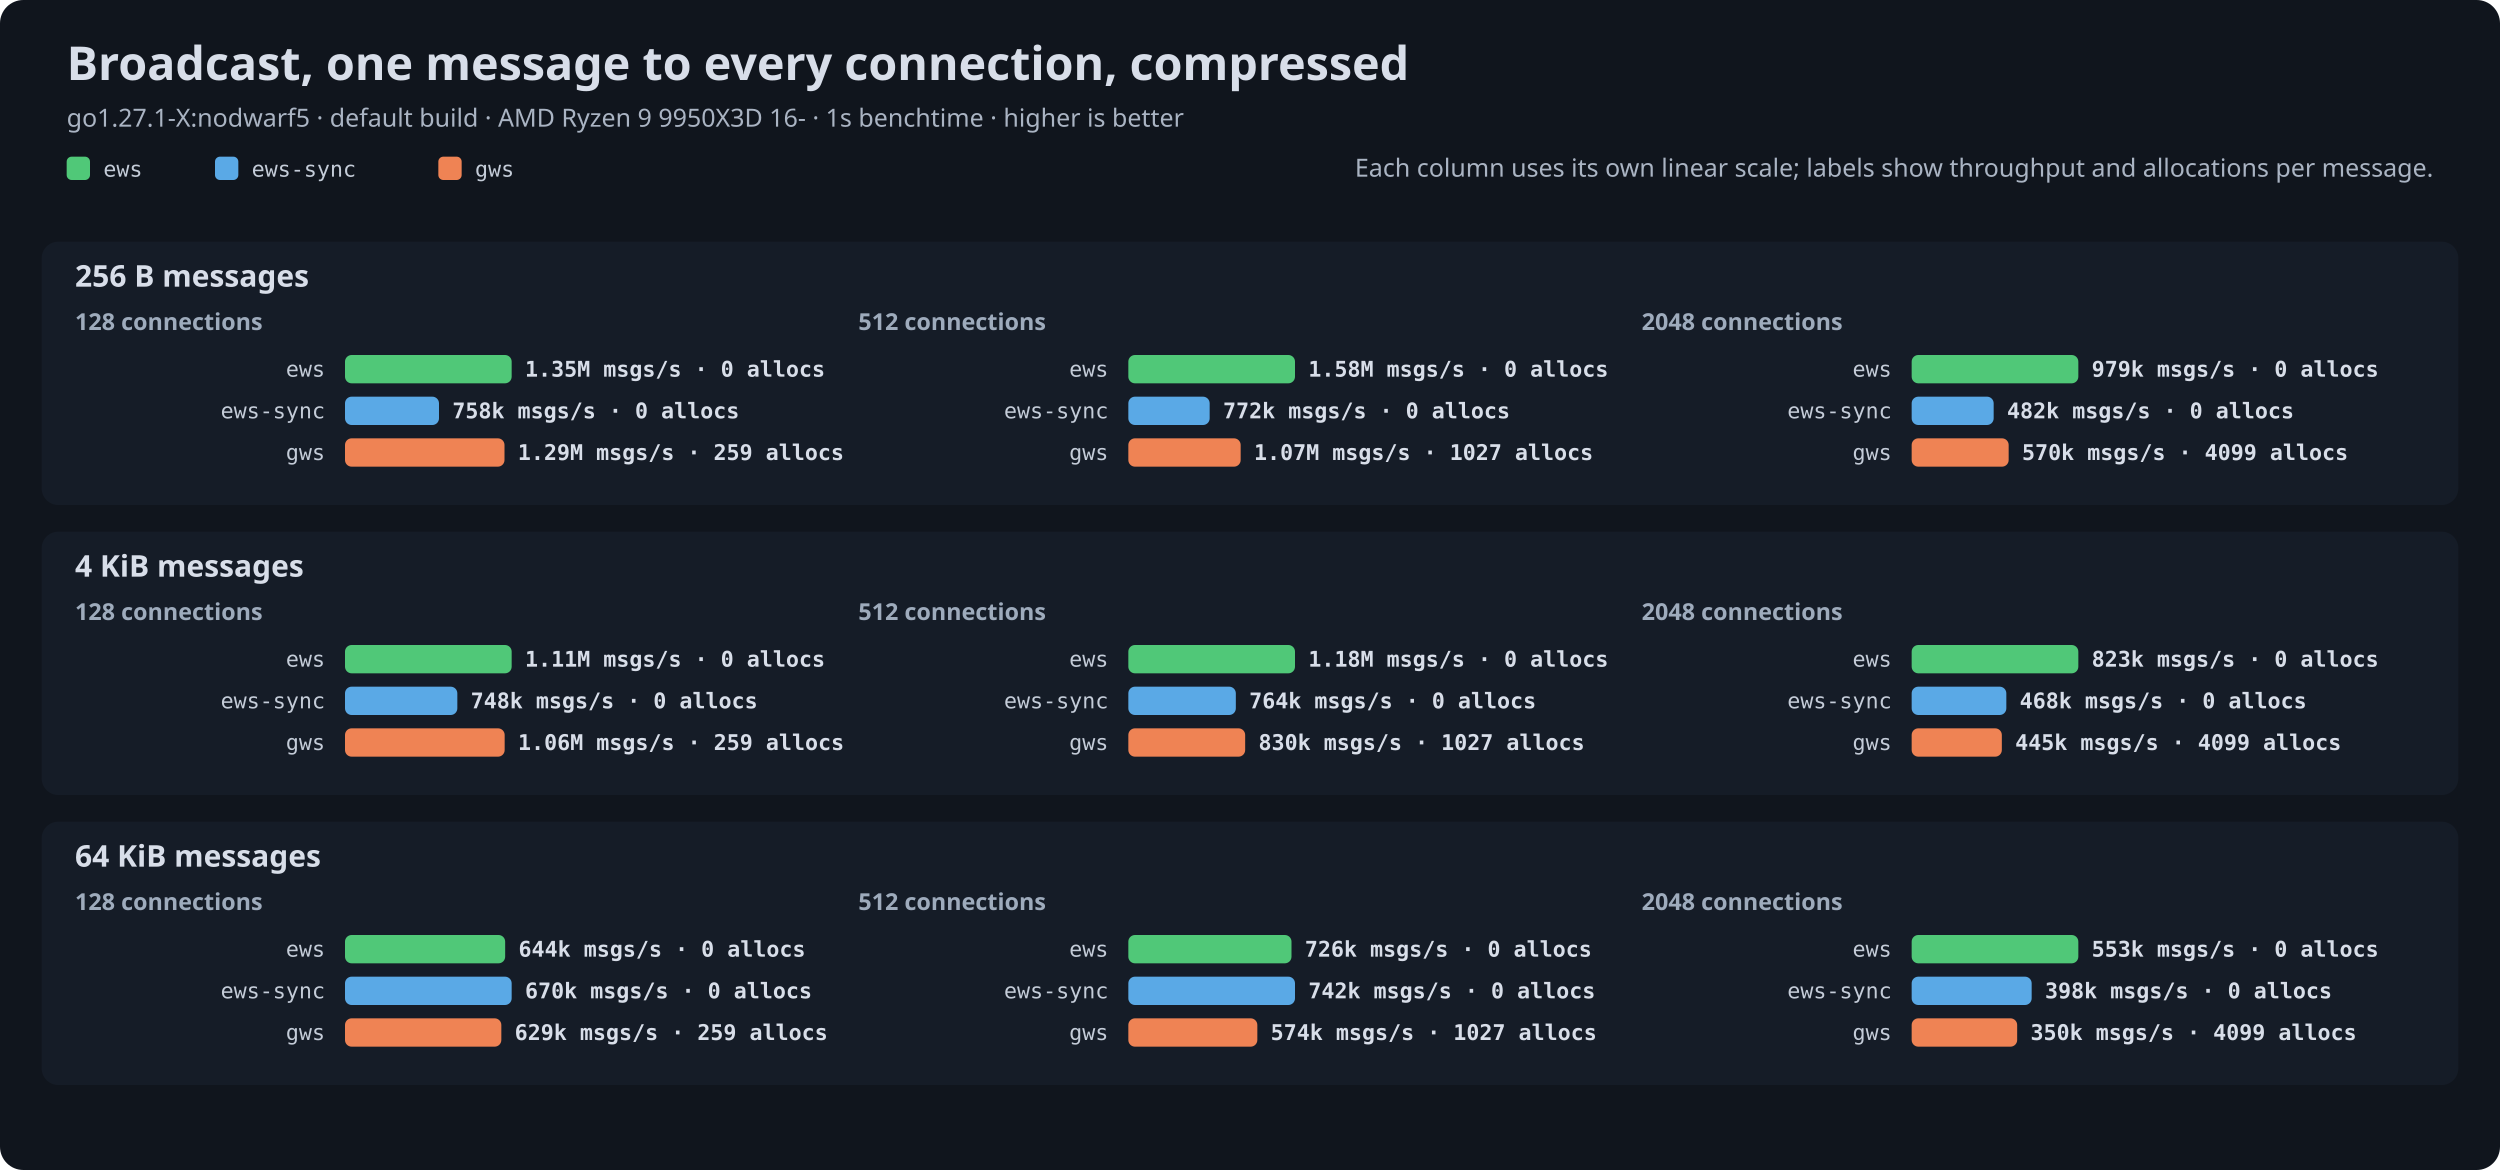
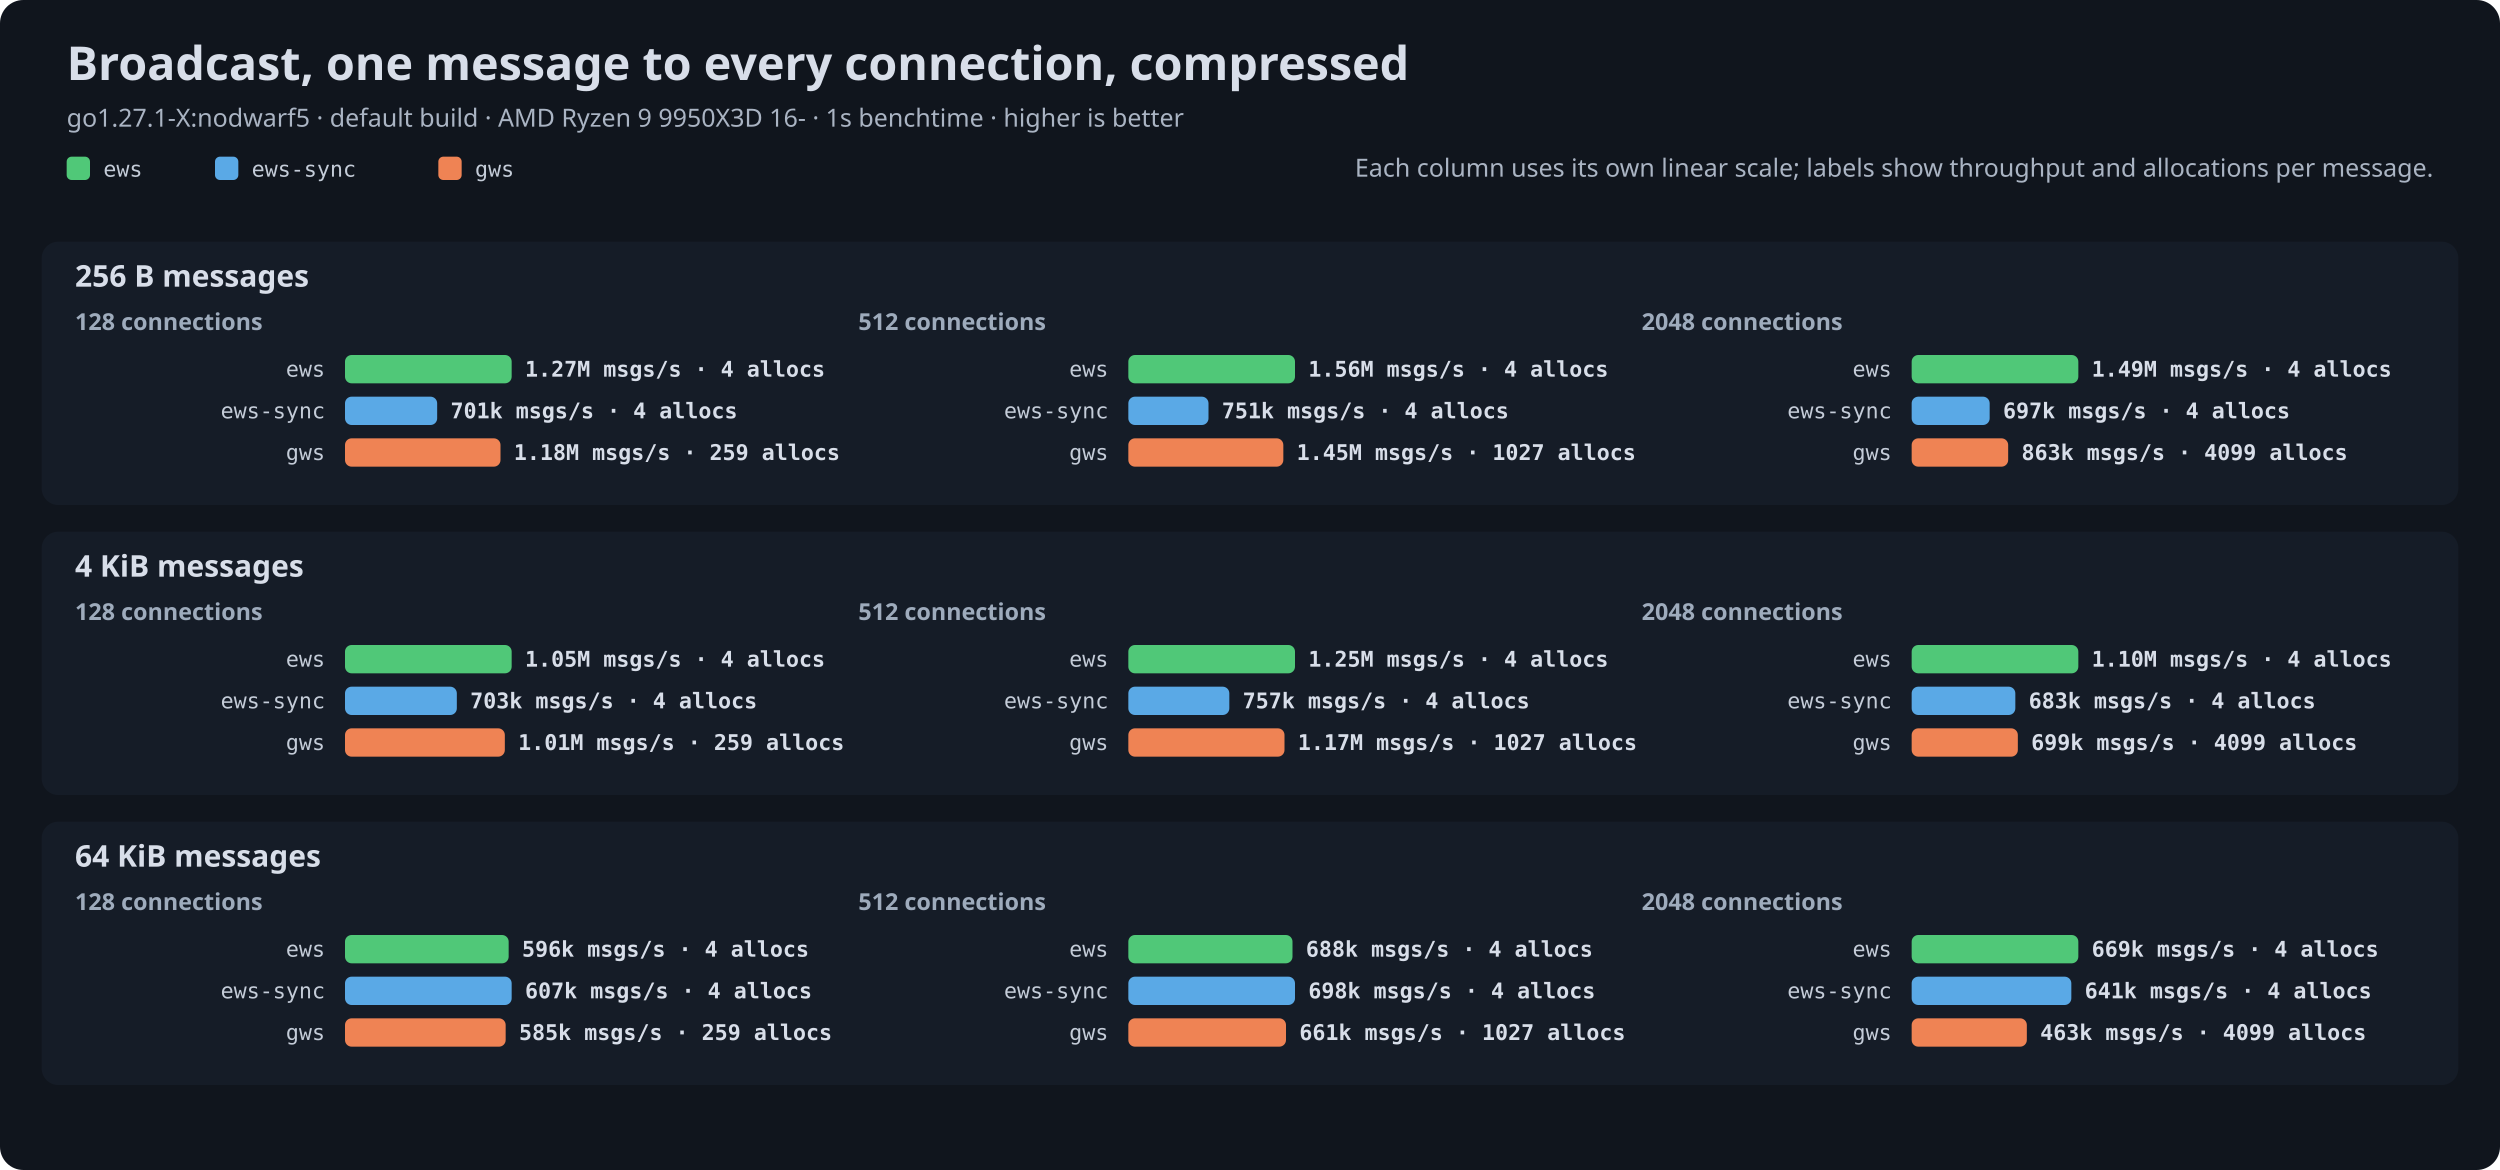
<svg xmlns="http://www.w3.org/2000/svg" width="1500" height="702" viewBox="0 0 1500 702" role="img" aria-labelledby="title desc">
  <style>text{font-family:ui-monospace,SFMono-Regular,Menlo,Consolas,monospace;fill:#d8dee9}.title{font-family:ui-sans-serif,system-ui,sans-serif;font-size:28px;font-weight:700}.subtitle{font-family:ui-sans-serif,system-ui,sans-serif;font-size:15px;fill:#aab4c3}.group{font-family:ui-sans-serif,system-ui,sans-serif;font-size:18px;font-weight:650}.contract{font-family:ui-sans-serif,system-ui,sans-serif;font-size:14px;font-weight:650;fill:#9eabbc}.series{font-size:13px;fill:#c4ccd8}.value{font-size:13px;font-weight:650}.panel{fill:#151c27}</style>
  <rect width="1500" height="702" rx="14" fill="#10151d" />
  <text class="title" x="40" y="48">Broadcast, one message to every connection, compressed</text>
  <text class="subtitle" x="40" y="76">go1.27.1-X:nodwarf5 · default build · AMD Ryzen 9 9950X3D 16- · 1s benchtime · higher is better</text>
  <rect x="40" y="94" width="14" height="14" rx="3" fill="#50c878" />
  <text class="series" x="62" y="106">ews</text>
  <rect x="129" y="94" width="14" height="14" rx="3" fill="#5aa9e6" />
  <text class="series" x="151" y="106">ews-sync</text>
  <rect x="263" y="94" width="14" height="14" rx="3" fill="#ef8354" />
  <text class="series" x="285" y="106">gws</text>
  <text class="subtitle" x="1460" y="106" text-anchor="end">Each column uses its own linear scale; labels show throughput and allocations per message.</text>
  <g transform="translate(0,145)">
    <rect class="panel" x="25" y="0" width="1450" height="158" rx="10" />
    <text class="group" x="45" y="27">256 B messages</text>
    <text class="contract" x="45" y="53">128 connections</text>
    <text class="series" x="195" y="81" text-anchor="end">ews</text>
    <rect x="207" y="68" width="100.0" height="17" rx="4" fill="#50c878" />
-     <text class="value" x="315.0" y="81">1.35M msgs/s · 0 allocs</text>
+     <text class="value" x="315.0" y="81">1.27M msgs/s · 4 allocs</text>
    <text class="series" x="195" y="106" text-anchor="end">ews-sync</text>
-     <rect x="207" y="93" width="56.4" height="17" rx="4" fill="#5aa9e6" />
-     <text class="value" x="271.4" y="106">758k msgs/s · 0 allocs</text>
+     <rect x="207" y="93" width="55.3" height="17" rx="4" fill="#5aa9e6" />
+     <text class="value" x="270.3" y="106">701k msgs/s · 4 allocs</text>
    <text class="series" x="195" y="131" text-anchor="end">gws</text>
-     <rect x="207" y="118" width="95.7" height="17" rx="4" fill="#ef8354" />
-     <text class="value" x="310.7" y="131">1.29M msgs/s · 259 allocs</text>
+     <rect x="207" y="118" width="93.3" height="17" rx="4" fill="#ef8354" />
+     <text class="value" x="308.3" y="131">1.18M msgs/s · 259 allocs</text>
    <text class="contract" x="515" y="53">512 connections</text>
    <text class="series" x="665" y="81" text-anchor="end">ews</text>
    <rect x="677" y="68" width="100.0" height="17" rx="4" fill="#50c878" />
-     <text class="value" x="785.0" y="81">1.58M msgs/s · 0 allocs</text>
+     <text class="value" x="785.0" y="81">1.56M msgs/s · 4 allocs</text>
    <text class="series" x="665" y="106" text-anchor="end">ews-sync</text>
-     <rect x="677" y="93" width="48.8" height="17" rx="4" fill="#5aa9e6" />
-     <text class="value" x="733.8" y="106">772k msgs/s · 0 allocs</text>
+     <rect x="677" y="93" width="48.1" height="17" rx="4" fill="#5aa9e6" />
+     <text class="value" x="733.1" y="106">751k msgs/s · 4 allocs</text>
    <text class="series" x="665" y="131" text-anchor="end">gws</text>
-     <rect x="677" y="118" width="67.4" height="17" rx="4" fill="#ef8354" />
-     <text class="value" x="752.4" y="131">1.07M msgs/s · 1027 allocs</text>
+     <rect x="677" y="118" width="93.0" height="17" rx="4" fill="#ef8354" />
+     <text class="value" x="778.0" y="131">1.45M msgs/s · 1027 allocs</text>
    <text class="contract" x="985" y="53">2048 connections</text>
    <text class="series" x="1135" y="81" text-anchor="end">ews</text>
    <rect x="1147" y="68" width="100.0" height="17" rx="4" fill="#50c878" />
-     <text class="value" x="1255.0" y="81">979k msgs/s · 0 allocs</text>
+     <text class="value" x="1255.0" y="81">1.49M msgs/s · 4 allocs</text>
    <text class="series" x="1135" y="106" text-anchor="end">ews-sync</text>
-     <rect x="1147" y="93" width="49.2" height="17" rx="4" fill="#5aa9e6" />
-     <text class="value" x="1204.2" y="106">482k msgs/s · 0 allocs</text>
+     <rect x="1147" y="93" width="46.8" height="17" rx="4" fill="#5aa9e6" />
+     <text class="value" x="1201.8" y="106">697k msgs/s · 4 allocs</text>
    <text class="series" x="1135" y="131" text-anchor="end">gws</text>
-     <rect x="1147" y="118" width="58.2" height="17" rx="4" fill="#ef8354" />
-     <text class="value" x="1213.2" y="131">570k msgs/s · 4099 allocs</text>
+     <rect x="1147" y="118" width="57.9" height="17" rx="4" fill="#ef8354" />
+     <text class="value" x="1212.9" y="131">863k msgs/s · 4099 allocs</text>
  </g>
  <g transform="translate(0,319)">
    <rect class="panel" x="25" y="0" width="1450" height="158" rx="10" />
    <text class="group" x="45" y="27">4 KiB messages</text>
    <text class="contract" x="45" y="53">128 connections</text>
    <text class="series" x="195" y="81" text-anchor="end">ews</text>
    <rect x="207" y="68" width="100.0" height="17" rx="4" fill="#50c878" />
-     <text class="value" x="315.0" y="81">1.11M msgs/s · 0 allocs</text>
+     <text class="value" x="315.0" y="81">1.05M msgs/s · 4 allocs</text>
    <text class="series" x="195" y="106" text-anchor="end">ews-sync</text>
-     <rect x="207" y="93" width="67.4" height="17" rx="4" fill="#5aa9e6" />
-     <text class="value" x="282.4" y="106">748k msgs/s · 0 allocs</text>
+     <rect x="207" y="93" width="67.1" height="17" rx="4" fill="#5aa9e6" />
+     <text class="value" x="282.1" y="106">703k msgs/s · 4 allocs</text>
    <text class="series" x="195" y="131" text-anchor="end">gws</text>
-     <rect x="207" y="118" width="95.8" height="17" rx="4" fill="#ef8354" />
-     <text class="value" x="310.8" y="131">1.06M msgs/s · 259 allocs</text>
+     <rect x="207" y="118" width="95.9" height="17" rx="4" fill="#ef8354" />
+     <text class="value" x="310.9" y="131">1.01M msgs/s · 259 allocs</text>
    <text class="contract" x="515" y="53">512 connections</text>
    <text class="series" x="665" y="81" text-anchor="end">ews</text>
    <rect x="677" y="68" width="100.0" height="17" rx="4" fill="#50c878" />
-     <text class="value" x="785.0" y="81">1.18M msgs/s · 0 allocs</text>
+     <text class="value" x="785.0" y="81">1.25M msgs/s · 4 allocs</text>
    <text class="series" x="665" y="106" text-anchor="end">ews-sync</text>
-     <rect x="677" y="93" width="64.5" height="17" rx="4" fill="#5aa9e6" />
-     <text class="value" x="749.5" y="106">764k msgs/s · 0 allocs</text>
+     <rect x="677" y="93" width="60.6" height="17" rx="4" fill="#5aa9e6" />
+     <text class="value" x="745.6" y="106">757k msgs/s · 4 allocs</text>
    <text class="series" x="665" y="131" text-anchor="end">gws</text>
-     <rect x="677" y="118" width="70.1" height="17" rx="4" fill="#ef8354" />
-     <text class="value" x="755.1" y="131">830k msgs/s · 1027 allocs</text>
+     <rect x="677" y="118" width="93.7" height="17" rx="4" fill="#ef8354" />
+     <text class="value" x="778.7" y="131">1.17M msgs/s · 1027 allocs</text>
    <text class="contract" x="985" y="53">2048 connections</text>
    <text class="series" x="1135" y="81" text-anchor="end">ews</text>
    <rect x="1147" y="68" width="100.0" height="17" rx="4" fill="#50c878" />
-     <text class="value" x="1255.0" y="81">823k msgs/s · 0 allocs</text>
+     <text class="value" x="1255.0" y="81">1.10M msgs/s · 4 allocs</text>
    <text class="series" x="1135" y="106" text-anchor="end">ews-sync</text>
-     <rect x="1147" y="93" width="56.8" height="17" rx="4" fill="#5aa9e6" />
-     <text class="value" x="1211.8" y="106">468k msgs/s · 0 allocs</text>
+     <rect x="1147" y="93" width="62.2" height="17" rx="4" fill="#5aa9e6" />
+     <text class="value" x="1217.2" y="106">683k msgs/s · 4 allocs</text>
    <text class="series" x="1135" y="131" text-anchor="end">gws</text>
-     <rect x="1147" y="118" width="54.1" height="17" rx="4" fill="#ef8354" />
-     <text class="value" x="1209.1" y="131">445k msgs/s · 4099 allocs</text>
+     <rect x="1147" y="118" width="63.7" height="17" rx="4" fill="#ef8354" />
+     <text class="value" x="1218.7" y="131">699k msgs/s · 4099 allocs</text>
  </g>
  <g transform="translate(0,493)">
    <rect class="panel" x="25" y="0" width="1450" height="158" rx="10" />
    <text class="group" x="45" y="27">64 KiB messages</text>
    <text class="contract" x="45" y="53">128 connections</text>
    <text class="series" x="195" y="81" text-anchor="end">ews</text>
-     <rect x="207" y="68" width="96.1" height="17" rx="4" fill="#50c878" />
-     <text class="value" x="311.1" y="81">644k msgs/s · 0 allocs</text>
+     <rect x="207" y="68" width="98.2" height="17" rx="4" fill="#50c878" />
+     <text class="value" x="313.2" y="81">596k msgs/s · 4 allocs</text>
    <text class="series" x="195" y="106" text-anchor="end">ews-sync</text>
    <rect x="207" y="93" width="100.0" height="17" rx="4" fill="#5aa9e6" />
-     <text class="value" x="315.0" y="106">670k msgs/s · 0 allocs</text>
+     <text class="value" x="315.0" y="106">607k msgs/s · 4 allocs</text>
    <text class="series" x="195" y="131" text-anchor="end">gws</text>
-     <rect x="207" y="118" width="93.8" height="17" rx="4" fill="#ef8354" />
-     <text class="value" x="308.8" y="131">629k msgs/s · 259 allocs</text>
+     <rect x="207" y="118" width="96.4" height="17" rx="4" fill="#ef8354" />
+     <text class="value" x="311.4" y="131">585k msgs/s · 259 allocs</text>
    <text class="contract" x="515" y="53">512 connections</text>
    <text class="series" x="665" y="81" text-anchor="end">ews</text>
-     <rect x="677" y="68" width="97.9" height="17" rx="4" fill="#50c878" />
-     <text class="value" x="782.9" y="81">726k msgs/s · 0 allocs</text>
+     <rect x="677" y="68" width="98.5" height="17" rx="4" fill="#50c878" />
+     <text class="value" x="783.5" y="81">688k msgs/s · 4 allocs</text>
    <text class="series" x="665" y="106" text-anchor="end">ews-sync</text>
    <rect x="677" y="93" width="100.0" height="17" rx="4" fill="#5aa9e6" />
-     <text class="value" x="785.0" y="106">742k msgs/s · 0 allocs</text>
+     <text class="value" x="785.0" y="106">698k msgs/s · 4 allocs</text>
    <text class="series" x="665" y="131" text-anchor="end">gws</text>
-     <rect x="677" y="118" width="77.4" height="17" rx="4" fill="#ef8354" />
-     <text class="value" x="762.4" y="131">574k msgs/s · 1027 allocs</text>
+     <rect x="677" y="118" width="94.6" height="17" rx="4" fill="#ef8354" />
+     <text class="value" x="779.6" y="131">661k msgs/s · 1027 allocs</text>
    <text class="contract" x="985" y="53">2048 connections</text>
    <text class="series" x="1135" y="81" text-anchor="end">ews</text>
    <rect x="1147" y="68" width="100.0" height="17" rx="4" fill="#50c878" />
-     <text class="value" x="1255.0" y="81">553k msgs/s · 0 allocs</text>
+     <text class="value" x="1255.0" y="81">669k msgs/s · 4 allocs</text>
    <text class="series" x="1135" y="106" text-anchor="end">ews-sync</text>
-     <rect x="1147" y="93" width="72.0" height="17" rx="4" fill="#5aa9e6" />
-     <text class="value" x="1227.0" y="106">398k msgs/s · 0 allocs</text>
+     <rect x="1147" y="93" width="95.8" height="17" rx="4" fill="#5aa9e6" />
+     <text class="value" x="1250.8" y="106">641k msgs/s · 4 allocs</text>
    <text class="series" x="1135" y="131" text-anchor="end">gws</text>
-     <rect x="1147" y="118" width="63.3" height="17" rx="4" fill="#ef8354" />
-     <text class="value" x="1218.3" y="131">350k msgs/s · 4099 allocs</text>
+     <rect x="1147" y="118" width="69.1" height="17" rx="4" fill="#ef8354" />
+     <text class="value" x="1224.1" y="131">463k msgs/s · 4099 allocs</text>
  </g>
</svg>
